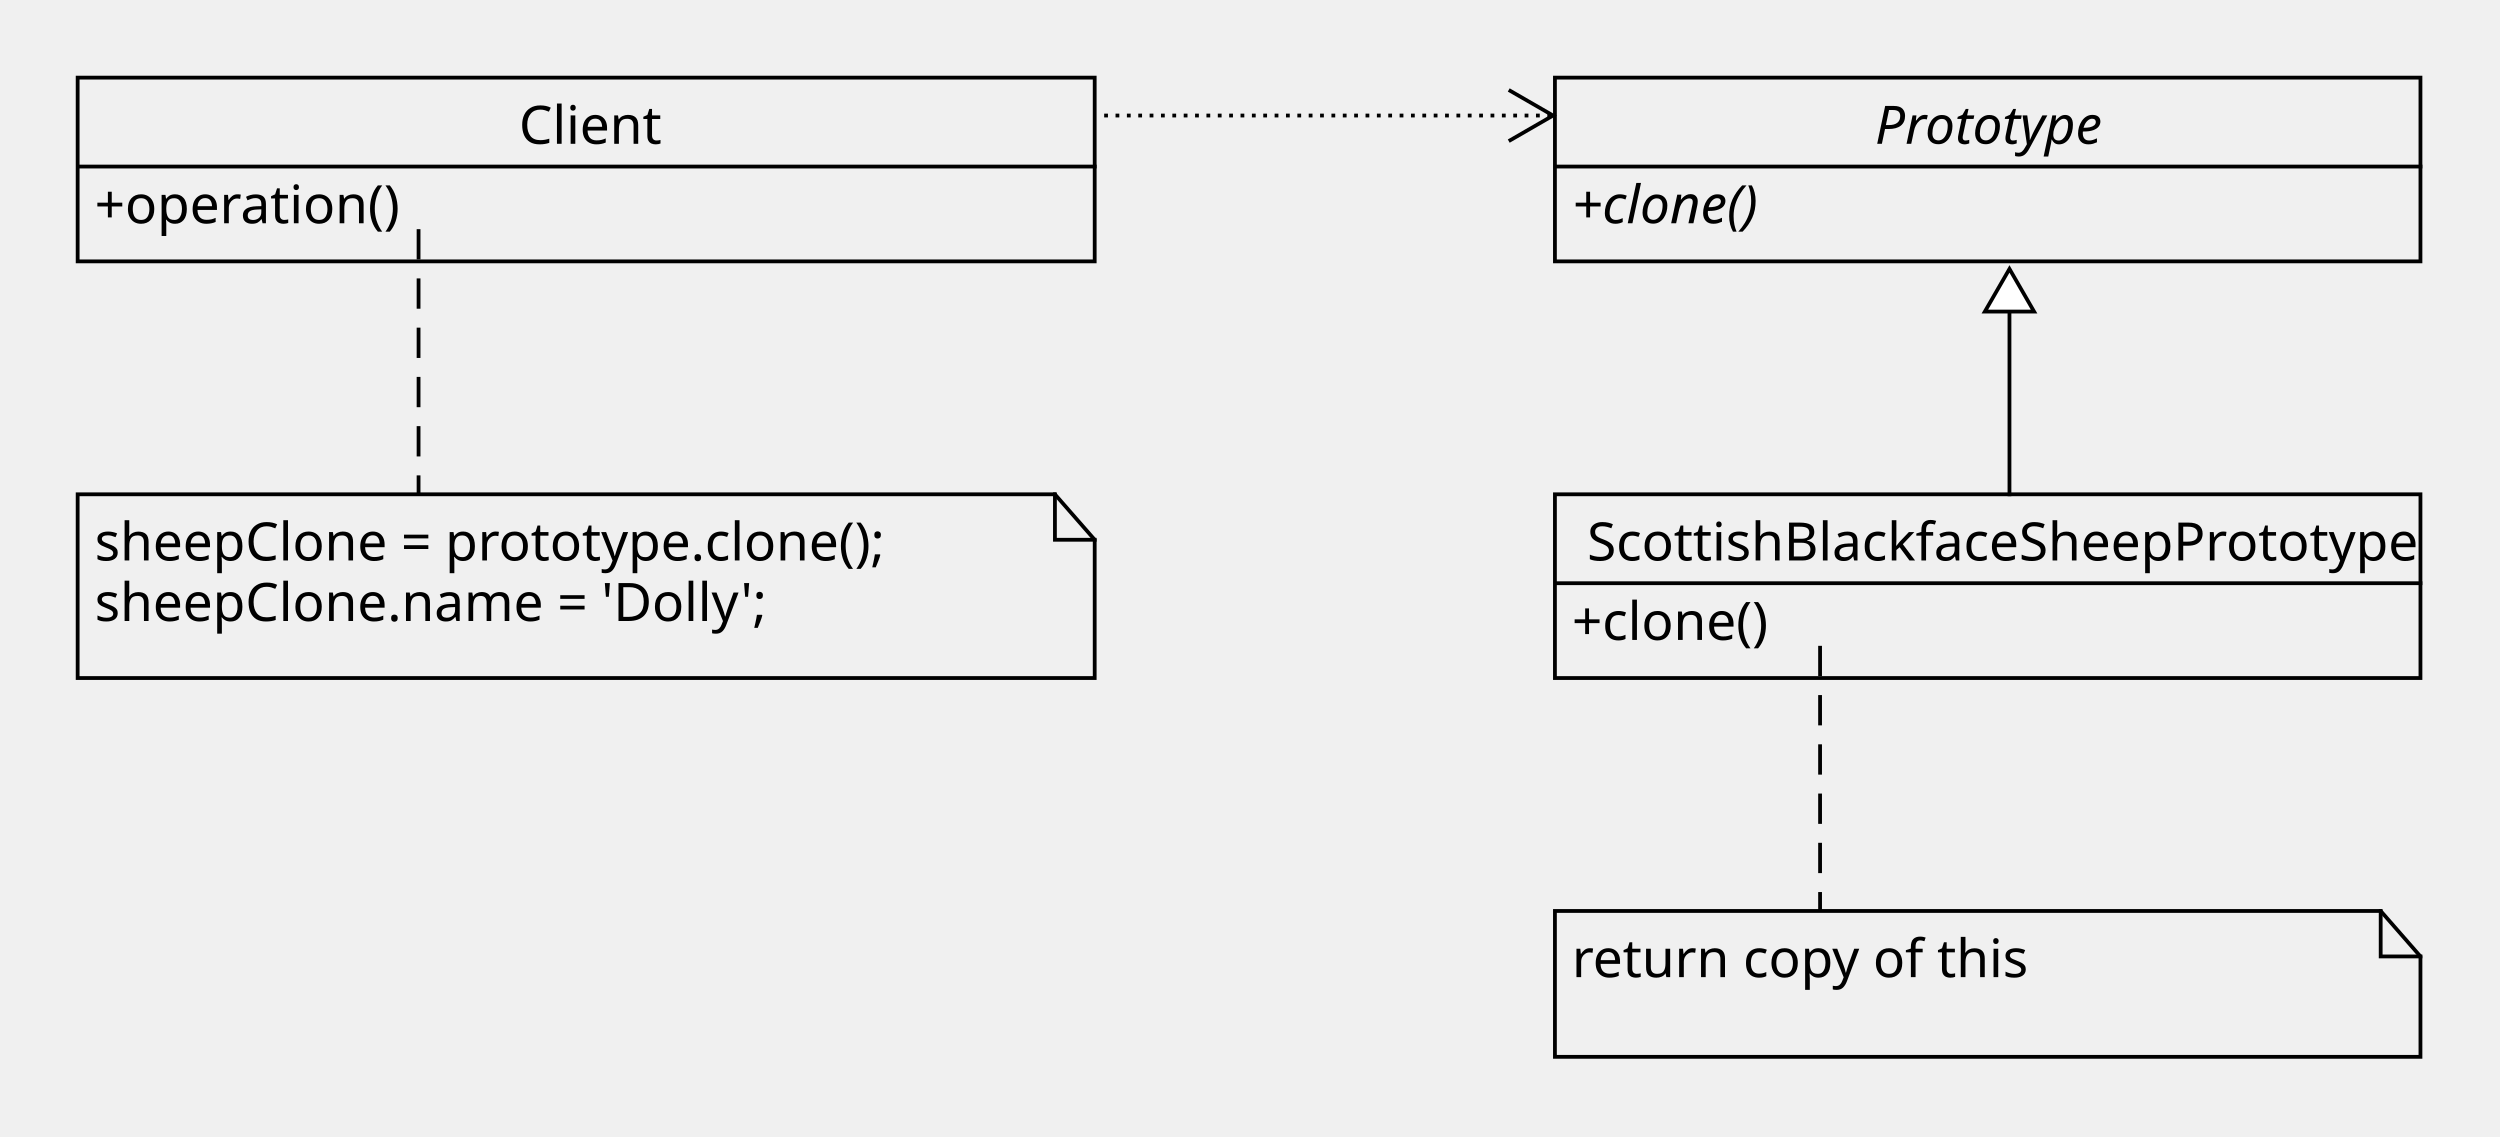
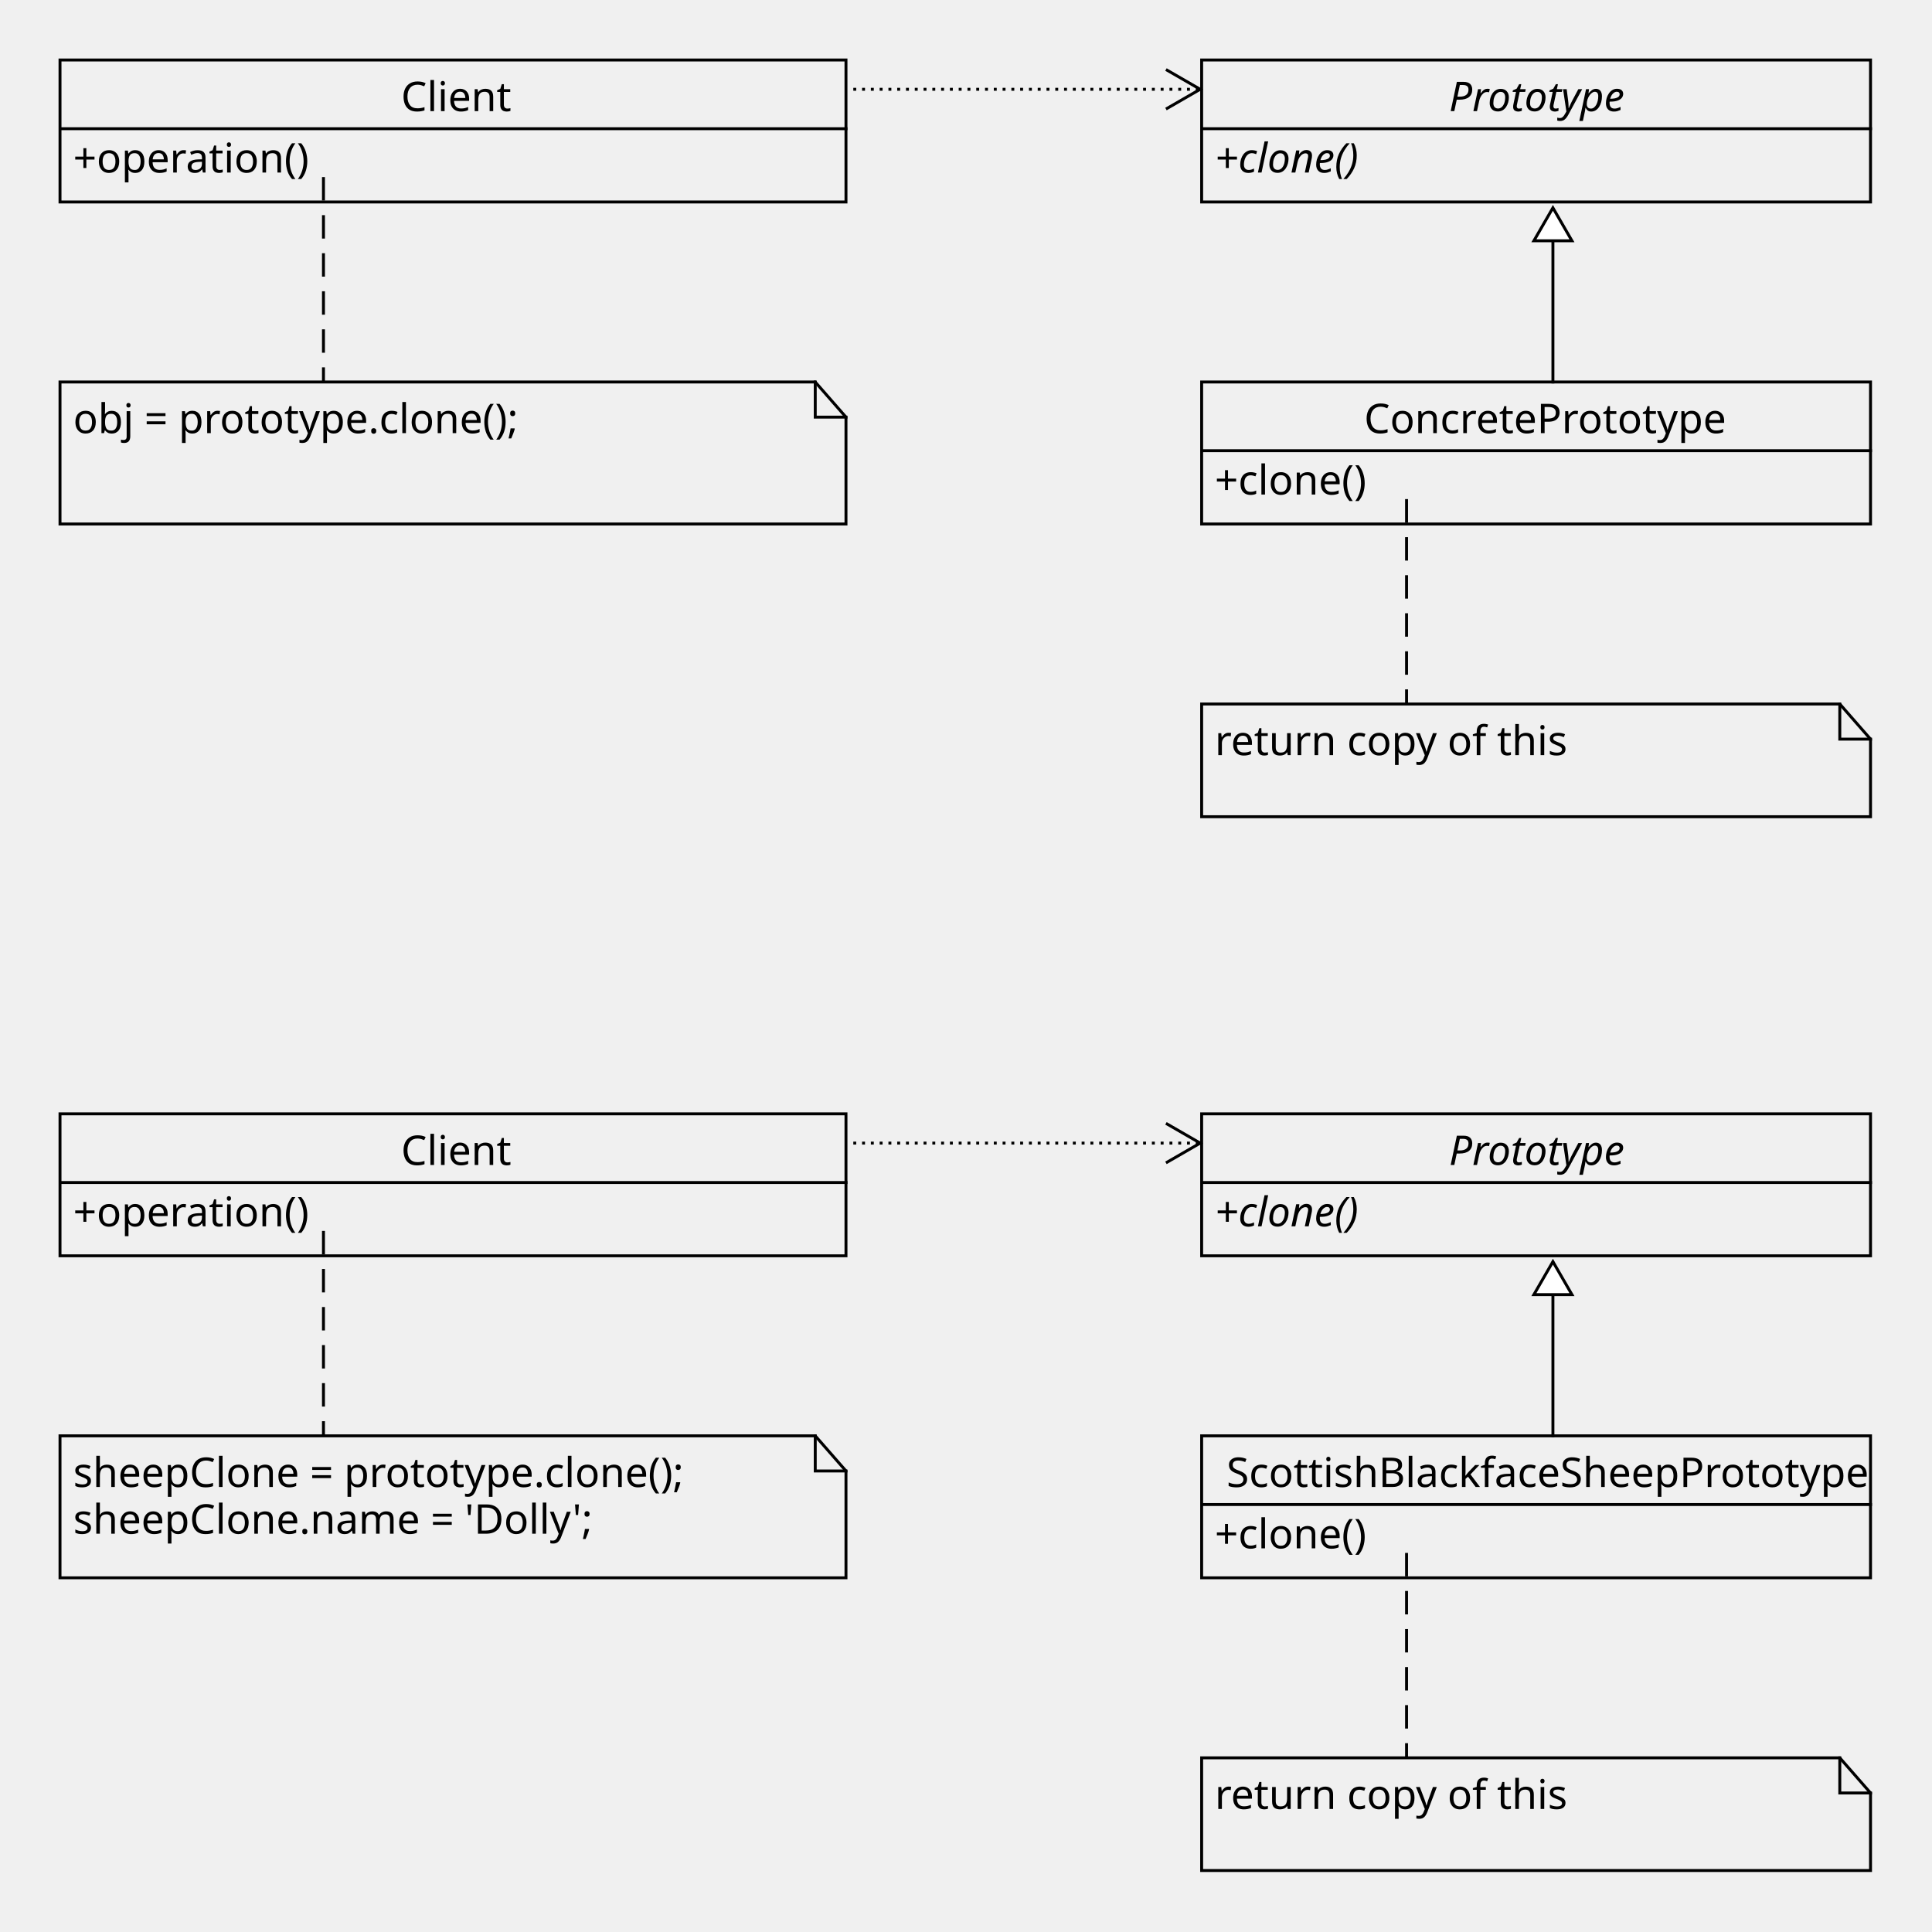
- <svg xmlns="http://www.w3.org/2000/svg" fill-opacity="1" color-rendering="auto" color-interpolation="auto" text-rendering="auto" stroke="black" stroke-linecap="square" width="660" stroke-miterlimit="10" shape-rendering="auto" stroke-opacity="1" fill="black" stroke-dasharray="none" font-weight="normal" stroke-width="1" viewBox="290 150 660 300" height="300" font-family="'Dialog'" font-style="normal" stroke-linejoin="miter" font-size="12px" stroke-dashoffset="0" image-rendering="auto">
+ <svg xmlns="http://www.w3.org/2000/svg" fill-opacity="1" color-rendering="auto" color-interpolation="auto" text-rendering="auto" stroke="black" stroke-linecap="square" width="660" stroke-miterlimit="10" shape-rendering="auto" stroke-opacity="1" fill="black" stroke-dasharray="none" font-weight="normal" stroke-width="1" viewBox="330 160 660 660" height="660" font-family="'Dialog'" font-style="normal" stroke-linejoin="miter" font-size="12px" stroke-dashoffset="0" image-rendering="auto">
  <defs id="genericDefs" />
  <g>
    <defs id="defs1">
      <clipPath clipPathUnits="userSpaceOnUse" id="clipPath1">
        <path d="M0 0 L2147483647 0 L2147483647 2147483647 L0 2147483647 L0 0 Z" />
      </clipPath>
      <clipPath clipPathUnits="userSpaceOnUse" id="clipPath2">
        <path d="M0 0 L0 40 L230 40 L230 0 Z" />
      </clipPath>
      <clipPath clipPathUnits="userSpaceOnUse" id="clipPath3">
        <path d="M0 0 L0 50 L270 50 L270 0 Z" />
      </clipPath>
      <clipPath clipPathUnits="userSpaceOnUse" id="clipPath4">
        <path d="M0 0 L0 50 L230 50 L230 0 Z" />
      </clipPath>
      <clipPath clipPathUnits="userSpaceOnUse" id="clipPath5">
        <path d="M0 0 L0 100 L30 100 L30 0 Z" />
      </clipPath>
      <clipPath clipPathUnits="userSpaceOnUse" id="clipPath6">
        <path d="M0 0 L0 30 L150 30 L150 0 Z" />
      </clipPath>
      <clipPath clipPathUnits="userSpaceOnUse" id="clipPath7">
        <path d="M0 0 L0 90 L30 90 L30 0 Z" />
      </clipPath>
    </defs>
-     <g fill="rgb(255,255,255)" fill-opacity="0" transform="translate(700,390)" stroke-opacity="0" stroke="rgb(255,255,255)">
+     <g fill="rgb(255,255,255)" fill-opacity="0" transform="translate(740,400)" stroke-opacity="0" stroke="rgb(255,255,255)">
      <path d="M0.5 0.5 L218.5 0.5 L229 12.5 L229 39 L0.5 39 Z" stroke="none" clip-path="url(#clipPath2)" />
    </g>
-     <g transform="translate(700,390)">
+     <g transform="translate(740,400)">
      <path fill="none" d="M0.5 0.5 L218.5 0.5 L229 12.5 L229 39 L0.5 39 Z" clip-path="url(#clipPath2)" />
      <path fill="none" d="M218.5 0.5 L218.5 12.5 L229 12.5" clip-path="url(#clipPath2)" />
      <text x="5" font-size="14px" y="17.969" clip-path="url(#clipPath2)" font-family="sans-serif" stroke="none" xml:space="preserve">return copy of this</text>
    </g>
-     <g fill="rgb(255,255,255)" fill-opacity="0" transform="translate(310,280)" stroke-opacity="0" stroke="rgb(255,255,255)">
+     <g fill="rgb(255,255,255)" fill-opacity="0" transform="translate(350,290)" stroke-opacity="0" stroke="rgb(255,255,255)">
      <path d="M0.5 0.5 L258.5 0.5 L269 12.5 L269 49 L0.5 49 Z" stroke="none" clip-path="url(#clipPath3)" />
    </g>
-     <g transform="translate(310,280)">
+     <g transform="translate(350,290)">
+       <path fill="none" d="M0.5 0.5 L258.5 0.5 L269 12.5 L269 49 L0.5 49 Z" clip-path="url(#clipPath3)" />
+       <path fill="none" d="M258.5 0.5 L258.5 12.5 L269 12.5" clip-path="url(#clipPath3)" />
+       <text x="5" font-size="14px" y="17.969" clip-path="url(#clipPath3)" font-family="sans-serif" stroke="none" xml:space="preserve">obj = prototype.clone();</text>
+     </g>
+     <g fill="rgb(255,255,255)" fill-opacity="0" transform="translate(740,290)" stroke-opacity="0" stroke="rgb(255,255,255)">
+       <rect x="0.5" width="228.5" height="48.5" y="0.5" clip-path="url(#clipPath4)" stroke="none" />
+     </g>
+     <g transform="translate(740,290)">
+       <rect fill="none" x="0.5" width="228.5" height="48.5" y="0.5" clip-path="url(#clipPath4)" />
+       <text x="56" font-size="14px" y="17.969" clip-path="url(#clipPath4)" font-family="sans-serif" stroke="none" xml:space="preserve">ConcretePrototype</text>
+       <path fill="none" d="M1 23.969 L229 23.969" clip-path="url(#clipPath4)" />
+       <text x="5" font-size="14px" y="38.938" clip-path="url(#clipPath4)" font-family="sans-serif" stroke="none" xml:space="preserve">+clone()</text>
+     </g>
+     <g fill="rgb(255,255,255)" fill-opacity="0" transform="translate(740,180)" stroke-opacity="0" stroke="rgb(255,255,255)">
+       <rect x="0.5" width="228.5" height="48.5" y="0.5" clip-path="url(#clipPath4)" stroke="none" />
+     </g>
+     <g transform="translate(740,180)">
+       <rect fill="none" x="0.5" width="228.5" height="48.5" y="0.5" clip-path="url(#clipPath4)" />
+       <text x="85" font-size="14px" y="17.969" clip-path="url(#clipPath4)" font-family="sans-serif" font-style="italic" stroke="none" xml:space="preserve">Prototype</text>
+       <path fill="none" d="M1 23.969 L229 23.969" clip-path="url(#clipPath4)" />
+       <text x="5" font-size="14px" y="38.938" clip-path="url(#clipPath4)" font-family="sans-serif" font-style="italic" stroke="none" xml:space="preserve">+clone()</text>
+     </g>
+     <g fill="rgb(255,255,255)" fill-opacity="0" transform="translate(350,180)" stroke-opacity="0" stroke="rgb(255,255,255)">
+       <rect x="0.5" width="268.5" height="48.5" y="0.5" clip-path="url(#clipPath3)" stroke="none" />
+     </g>
+     <g transform="translate(350,180)">
+       <rect fill="none" x="0.5" width="268.5" height="48.5" y="0.5" clip-path="url(#clipPath3)" />
+       <text x="117" font-size="14px" y="17.969" clip-path="url(#clipPath3)" font-family="sans-serif" stroke="none" xml:space="preserve">Client</text>
+       <path fill="none" d="M1 23.969 L269 23.969" clip-path="url(#clipPath3)" />
+       <text x="5" font-size="14px" y="38.938" clip-path="url(#clipPath3)" font-family="sans-serif" stroke="none" xml:space="preserve">+operation()</text>
+     </g>
+     <g fill="rgb(255,255,255)" fill-opacity="0" transform="translate(740,760)" stroke-opacity="0" stroke="rgb(255,255,255)">
+       <path d="M0.5 0.5 L218.5 0.5 L229 12.5 L229 39 L0.5 39 Z" stroke="none" clip-path="url(#clipPath2)" />
+     </g>
+     <g transform="translate(740,760)">
+       <path fill="none" d="M0.5 0.5 L218.5 0.5 L229 12.5 L229 39 L0.5 39 Z" clip-path="url(#clipPath2)" />
+       <path fill="none" d="M218.5 0.5 L218.5 12.5 L229 12.5" clip-path="url(#clipPath2)" />
+       <text x="5" font-size="14px" y="17.969" clip-path="url(#clipPath2)" font-family="sans-serif" stroke="none" xml:space="preserve">return copy of this</text>
+     </g>
+     <g fill="rgb(255,255,255)" fill-opacity="0" transform="translate(350,650)" stroke-opacity="0" stroke="rgb(255,255,255)">
+       <path d="M0.5 0.5 L258.5 0.5 L269 12.5 L269 49 L0.5 49 Z" stroke="none" clip-path="url(#clipPath3)" />
+     </g>
+     <g transform="translate(350,650)">
      <path fill="none" d="M0.5 0.5 L258.5 0.5 L269 12.5 L269 49 L0.5 49 Z" clip-path="url(#clipPath3)" />
      <path fill="none" d="M258.5 0.5 L258.5 12.5 L269 12.5" clip-path="url(#clipPath3)" />
      <text x="5" font-size="14px" y="17.969" clip-path="url(#clipPath3)" font-family="sans-serif" stroke="none" xml:space="preserve">sheepClone = prototype.clone();</text>
      <text x="5" font-size="14px" y="33.938" clip-path="url(#clipPath3)" font-family="sans-serif" stroke="none" xml:space="preserve">sheepClone.name = 'Dolly';</text>
    </g>
-     <g fill="rgb(255,255,255)" fill-opacity="0" transform="translate(700,280)" stroke-opacity="0" stroke="rgb(255,255,255)">
+     <g fill="rgb(255,255,255)" fill-opacity="0" transform="translate(740,650)" stroke-opacity="0" stroke="rgb(255,255,255)">
      <rect x="0.5" width="228.5" height="48.5" y="0.5" clip-path="url(#clipPath4)" stroke="none" />
    </g>
-     <g transform="translate(700,280)">
+     <g transform="translate(740,650)">
      <rect fill="none" x="0.5" width="228.5" height="48.5" y="0.5" clip-path="url(#clipPath4)" />
      <text x="9" font-size="14px" y="17.969" clip-path="url(#clipPath4)" font-family="sans-serif" stroke="none" xml:space="preserve">ScottishBlackfaceSheepPrototype</text>
      <path fill="none" d="M1 23.969 L229 23.969" clip-path="url(#clipPath4)" />
      <text x="5" font-size="14px" y="38.938" clip-path="url(#clipPath4)" font-family="sans-serif" stroke="none" xml:space="preserve">+clone()</text>
    </g>
-     <g fill="rgb(255,255,255)" fill-opacity="0" transform="translate(700,170)" stroke-opacity="0" stroke="rgb(255,255,255)">
+     <g fill="rgb(255,255,255)" fill-opacity="0" transform="translate(740,540)" stroke-opacity="0" stroke="rgb(255,255,255)">
      <rect x="0.5" width="228.5" height="48.5" y="0.5" clip-path="url(#clipPath4)" stroke="none" />
    </g>
-     <g transform="translate(700,170)">
+     <g transform="translate(740,540)">
      <rect fill="none" x="0.5" width="228.5" height="48.5" y="0.5" clip-path="url(#clipPath4)" />
      <text x="85" font-size="14px" y="17.969" clip-path="url(#clipPath4)" font-family="sans-serif" font-style="italic" stroke="none" xml:space="preserve">Prototype</text>
      <path fill="none" d="M1 23.969 L229 23.969" clip-path="url(#clipPath4)" />
      <text x="5" font-size="14px" y="38.938" clip-path="url(#clipPath4)" font-family="sans-serif" font-style="italic" stroke="none" xml:space="preserve">+clone()</text>
    </g>
-     <g fill="rgb(255,255,255)" fill-opacity="0" transform="translate(310,170)" stroke-opacity="0" stroke="rgb(255,255,255)">
+     <g fill="rgb(255,255,255)" fill-opacity="0" transform="translate(350,540)" stroke-opacity="0" stroke="rgb(255,255,255)">
      <rect x="0.5" width="268.5" height="48.5" y="0.5" clip-path="url(#clipPath3)" stroke="none" />
    </g>
-     <g transform="translate(310,170)">
+     <g transform="translate(350,540)">
      <rect fill="none" x="0.5" width="268.5" height="48.5" y="0.5" clip-path="url(#clipPath3)" />
      <text x="117" font-size="14px" y="17.969" clip-path="url(#clipPath3)" font-family="sans-serif" stroke="none" xml:space="preserve">Client</text>
      <path fill="none" d="M1 23.969 L269 23.969" clip-path="url(#clipPath3)" />
      <text x="5" font-size="14px" y="38.938" clip-path="url(#clipPath3)" font-family="sans-serif" stroke="none" xml:space="preserve">+operation()</text>
    </g>
-     <g stroke-dasharray="8,5" stroke-miterlimit="5" transform="translate(760,310)" stroke-linecap="butt">
+     <g stroke-dasharray="8,5" stroke-miterlimit="5" transform="translate(800,320)" stroke-linecap="butt">
      <path fill="none" d="M10.5 10.5 L10.5 80.5" clip-path="url(#clipPath5)" />
    </g>
-     <g stroke-dasharray="8,5" stroke-miterlimit="5" transform="translate(390,200)" stroke-linecap="butt">
+     <g stroke-dasharray="8,5" stroke-miterlimit="5" transform="translate(430,210)" stroke-linecap="butt">
      <path fill="none" d="M10.5 10.5 L10.5 80.5" clip-path="url(#clipPath5)" />
    </g>
-     <g stroke-dasharray="1,2" stroke-miterlimit="5" transform="translate(570,170)" stroke-linecap="butt">
+     <g stroke-dasharray="1,2" stroke-miterlimit="5" transform="translate(610,180)" stroke-linecap="butt">
      <path fill="none" d="M129.5 10.5 L10.5 10.5" clip-path="url(#clipPath6)" />
      <path fill="none" stroke-miterlimit="10" stroke-dasharray="none" d="M118.742 4 L130 10.5 L118.742 17" clip-path="url(#clipPath6)" stroke-linecap="square" />
    </g>
-     <g transform="translate(810,210)">
+     <g transform="translate(850,220)">
+       <path fill="none" d="M10.5 11.5 L10.5 70.5" clip-path="url(#clipPath7)" />
+       <path fill="white" d="M4 22.258 L10.5 11 L17 22.258 Z" clip-path="url(#clipPath7)" stroke="none" />
+       <path fill="none" d="M4 22.258 L10.5 11 L17 22.258 Z" clip-path="url(#clipPath7)" />
+     </g>
+     <g stroke-dasharray="8,5" stroke-miterlimit="5" transform="translate(800,680)" stroke-linecap="butt">
+       <path fill="none" d="M10.5 10.5 L10.5 80.5" clip-path="url(#clipPath5)" />
+     </g>
+     <g stroke-dasharray="8,5" stroke-miterlimit="5" transform="translate(430,570)" stroke-linecap="butt">
+       <path fill="none" d="M10.5 10.5 L10.5 80.5" clip-path="url(#clipPath5)" />
+     </g>
+     <g stroke-dasharray="1,2" stroke-miterlimit="5" transform="translate(610,540)" stroke-linecap="butt">
+       <path fill="none" d="M129.5 10.5 L10.5 10.5" clip-path="url(#clipPath6)" />
+       <path fill="none" stroke-miterlimit="10" stroke-dasharray="none" d="M118.742 4 L130 10.5 L118.742 17" clip-path="url(#clipPath6)" stroke-linecap="square" />
+     </g>
+     <g transform="translate(850,580)">
      <path fill="none" d="M10.5 11.5 L10.5 70.5" clip-path="url(#clipPath7)" />
      <path fill="white" d="M4 22.258 L10.5 11 L17 22.258 Z" clip-path="url(#clipPath7)" stroke="none" />
      <path fill="none" d="M4 22.258 L10.5 11 L17 22.258 Z" clip-path="url(#clipPath7)" />
    </g>
  </g>
</svg>
